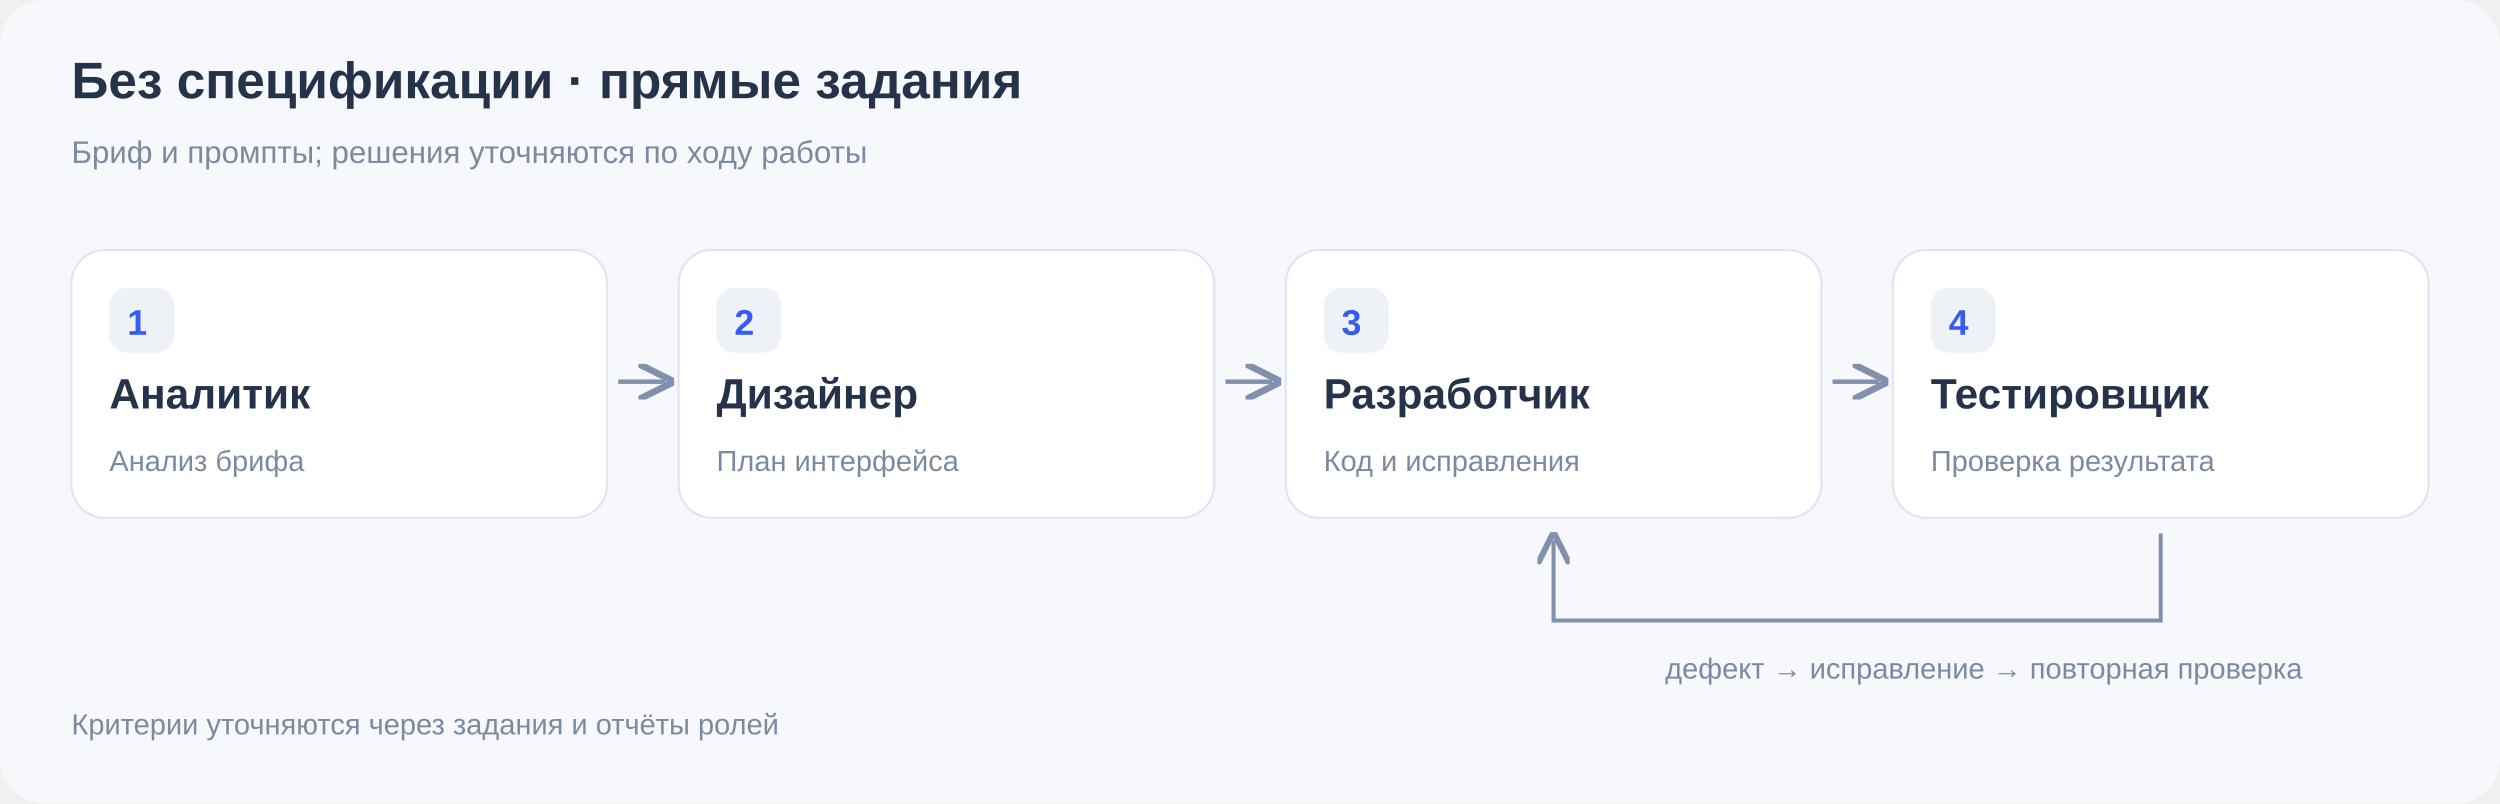
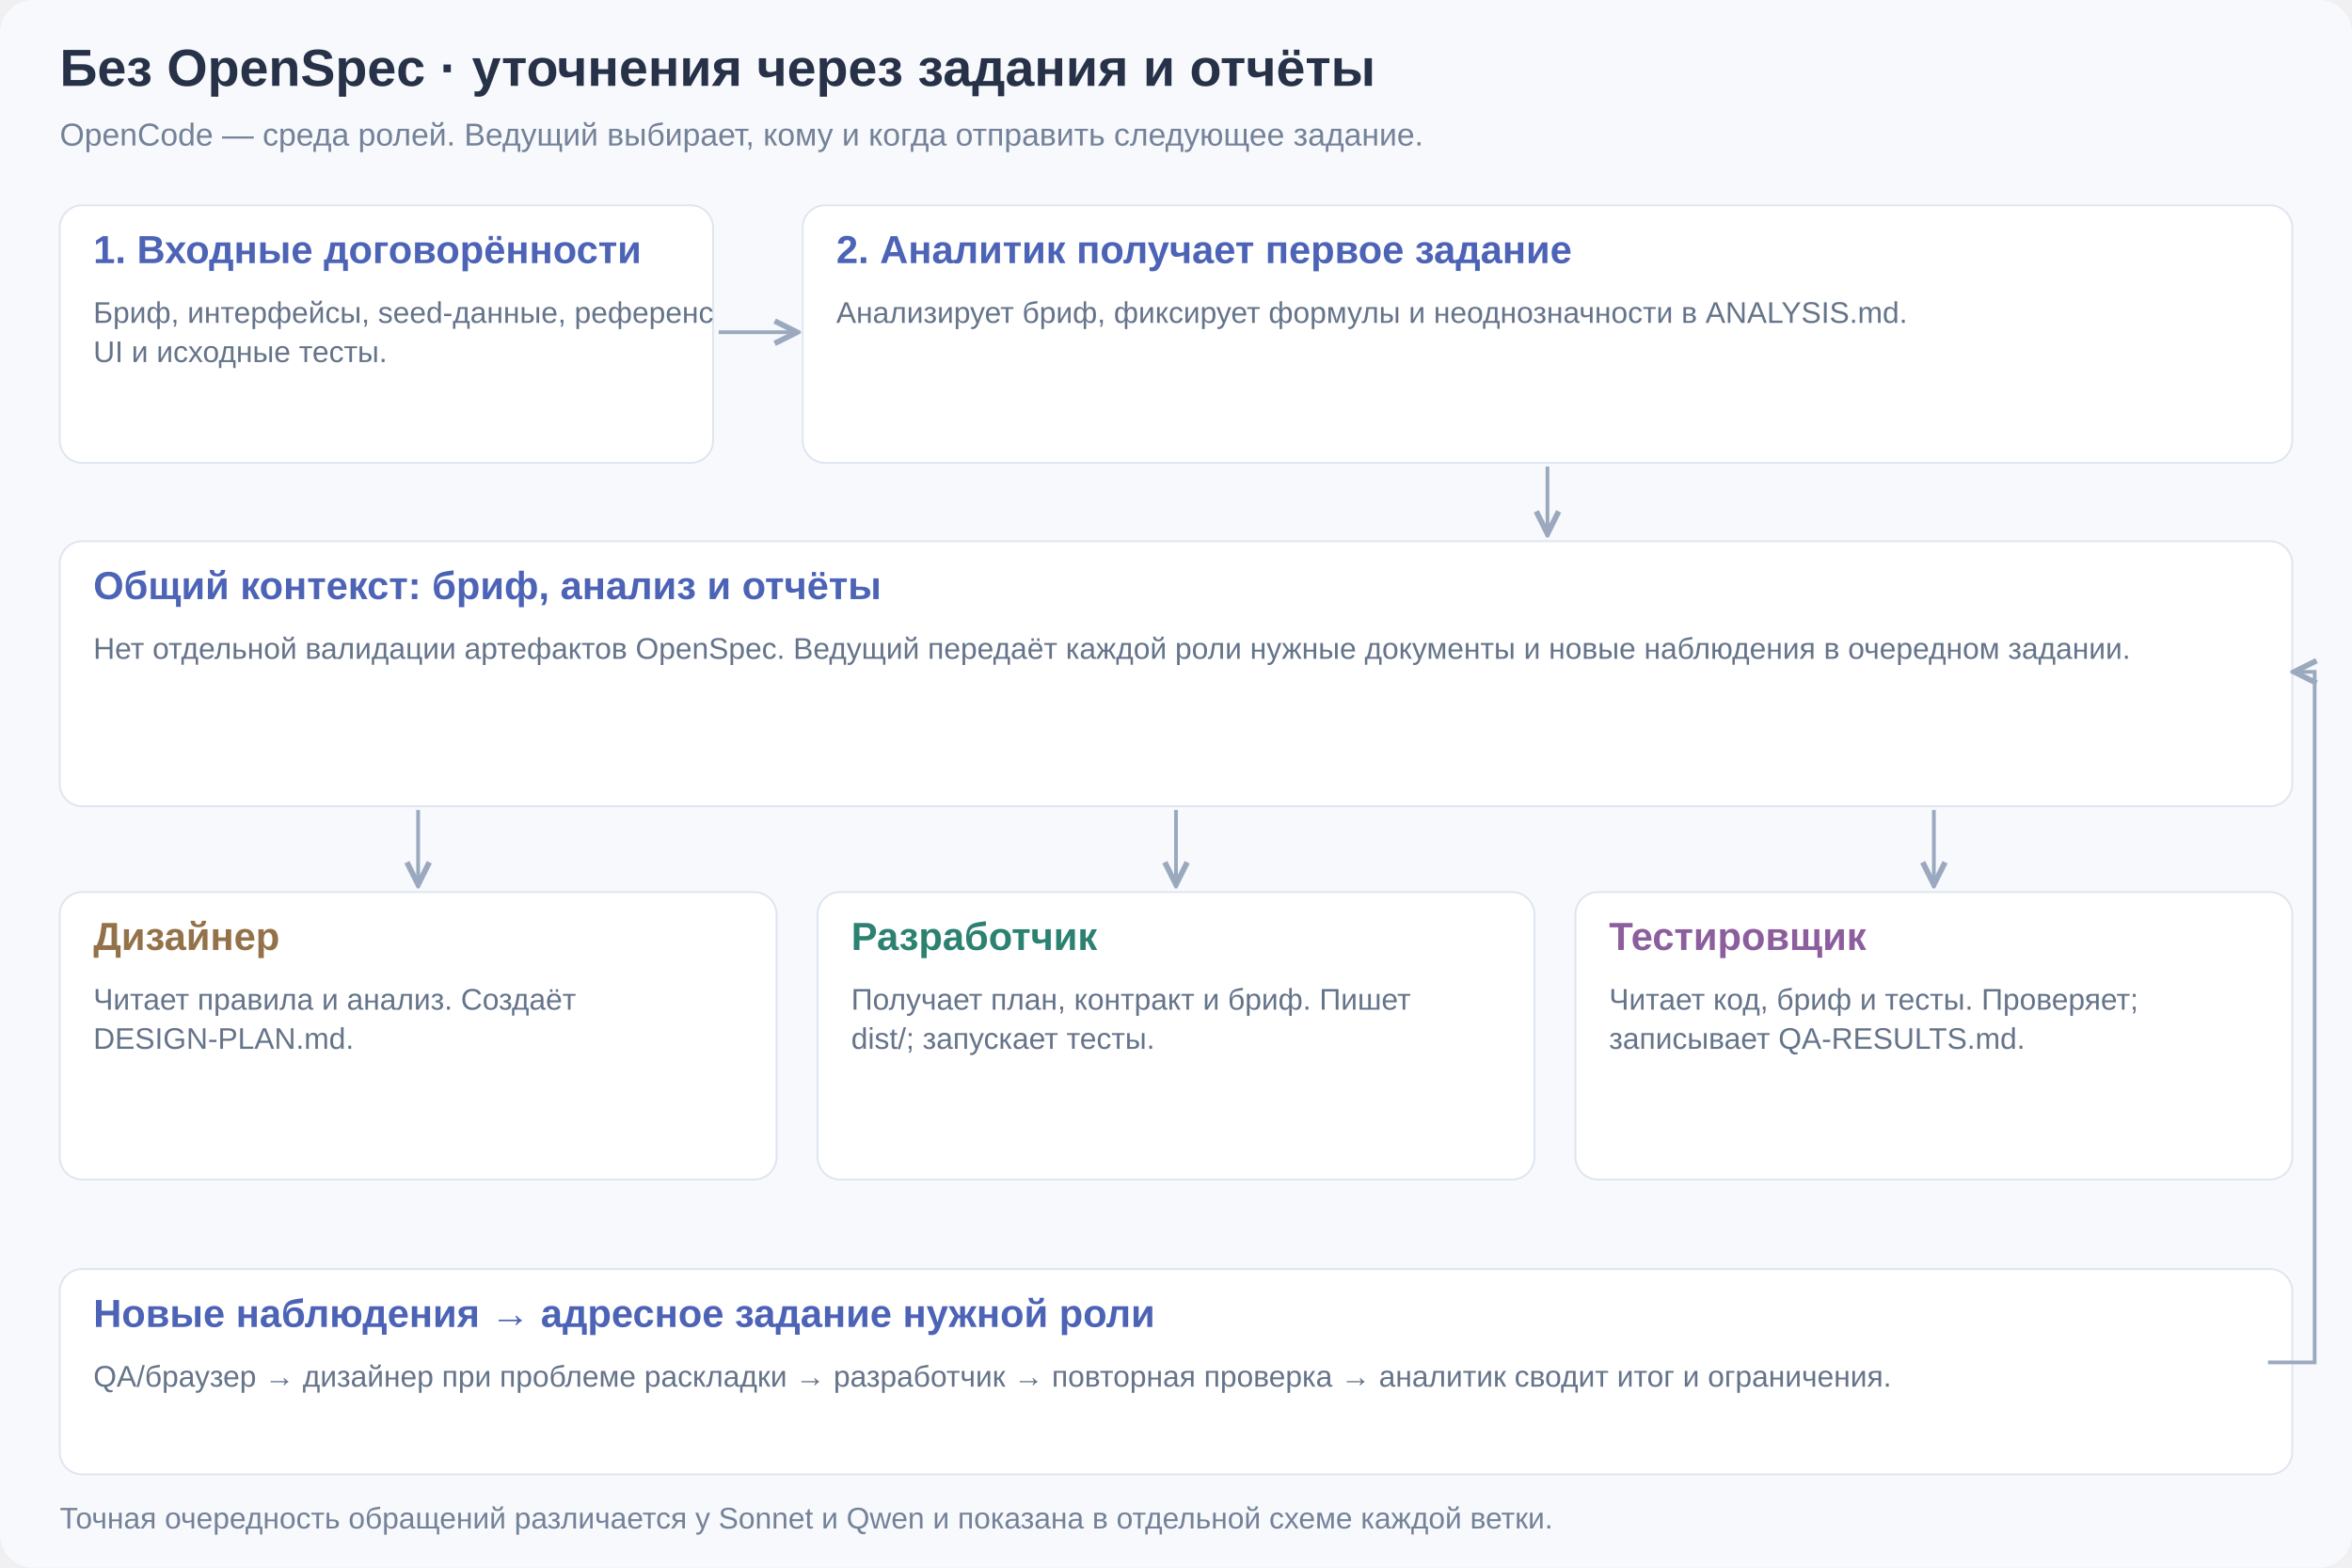
- <svg xmlns="http://www.w3.org/2000/svg" width="1120" height="360" viewBox="0 0 1120 360">
+ <svg xmlns="http://www.w3.org/2000/svg" width="1260" height="840" viewBox="0 0 1260 840" role="img" aria-labelledby="title desc">
  <defs>
    <marker id="arrow" markerWidth="8" markerHeight="8" refX="6" refY="4" orient="auto">
-       <path d="M0 0 L8 4 L0 8" fill="none" stroke="#8291ab" stroke-width="1.5" />
+       <path d="M1 1 L7 4 L1 7" fill="none" stroke="#9ba9bf" stroke-width="1.5" />
    </marker>
  </defs>
-   <rect width="1120" height="360" rx="20" fill="#f6f8fc" />
+   <rect width="1260" height="840" rx="18" fill="#f7f9fc" />
  <g font-family="Segoe UI,Arial,sans-serif">
-     <text x="32" y="44" font-size="23" font-weight="700" fill="#24324a">Без спецификации · прямые задания</text>
-     <text x="32" y="73" font-size="14" fill="#7b8aa1">Бриф и промпты; решения уточняются по ходу работы</text>
-     <rect x="32" y="112" width="240" height="120" rx="15" fill="white" stroke="#dfe6f2" />
-     <rect x="49" y="129" width="29" height="29" rx="8" fill="#eef1f6" />
-     <text x="57" y="150" font-size="16" font-weight="700" fill="#365cf5">1</text>
-     <text x="49" y="183" font-size="19" font-weight="650" fill="#24324a">Аналитик</text>
-     <text x="49" y="211" font-size="13" fill="#7b8aa1">Анализ брифа</text>
-     <path d="M277 171 H298" stroke="#8291ab" stroke-width="2" marker-end="url(#arrow)" />
-     <rect x="304" y="112" width="240" height="120" rx="15" fill="white" stroke="#dfe6f2" />
-     <rect x="321" y="129" width="29" height="29" rx="8" fill="#eef1f6" />
-     <text x="329" y="150" font-size="16" font-weight="700" fill="#365cf5">2</text>
-     <text x="321" y="183" font-size="19" font-weight="650" fill="#24324a">Дизайнер</text>
-     <text x="321" y="211" font-size="13" fill="#7b8aa1">План интерфейса</text>
-     <path d="M549 171 H570" stroke="#8291ab" stroke-width="2" marker-end="url(#arrow)" />
-     <rect x="576" y="112" width="240" height="120" rx="15" fill="white" stroke="#dfe6f2" />
-     <rect x="593" y="129" width="29" height="29" rx="8" fill="#eef1f6" />
-     <text x="601" y="150" font-size="16" font-weight="700" fill="#365cf5">3</text>
-     <text x="593" y="183" font-size="19" font-weight="650" fill="#24324a">Разработчик</text>
-     <text x="593" y="211" font-size="13" fill="#7b8aa1">Код и исправления</text>
-     <path d="M821 171 H842" stroke="#8291ab" stroke-width="2" marker-end="url(#arrow)" />
-     <rect x="848" y="112" width="240" height="120" rx="15" fill="white" stroke="#dfe6f2" />
-     <rect x="865" y="129" width="29" height="29" rx="8" fill="#eef1f6" />
-     <text x="873" y="150" font-size="16" font-weight="700" fill="#365cf5">4</text>
-     <text x="865" y="183" font-size="19" font-weight="650" fill="#24324a">Тестировщик</text>
-     <text x="865" y="211" font-size="13" fill="#7b8aa1">Проверка результата</text>
-     <path d="M968 239 V278 H696 V242" fill="none" stroke="#8291ab" stroke-width="1.8" marker-end="url(#arrow)" />
-     <text x="746" y="304" font-size="13" fill="#7b8aa1">дефект → исправление → повторная проверка</text>
-     <text x="32" y="329" font-size="13" fill="#7b8aa1">Критерии уточняются через задания и отчёты ролей</text>
+     <text x="32" y="46" font-size="28" fill="#273249" font-weight="700">Без OpenSpec · уточнения через задания и отчёты</text>
+     <text x="32" y="78" font-size="17" fill="#748299" font-weight="400">OpenCode — среда ролей. Ведущий выбирает, кому и когда отправить следующее задание.</text>
+     <rect x="32" y="110" width="350" height="138" rx="12" fill="#ffffff" stroke="#dfe5ef" />
+     <text x="50" y="141" font-size="21" fill="#4c63b6" font-weight="650">1. Входные договорённости</text>
+     <text x="50" y="173" font-size="16" fill="#65748a" font-weight="400">Бриф, интерфейсы, seed-данные, референс</text>
+     <text x="50" y="194" font-size="16" fill="#65748a" font-weight="400">UI и исходные тесты.</text>
+     <rect x="430" y="110" width="798" height="138" rx="12" fill="#ffffff" stroke="#dfe5ef" />
+     <text x="448" y="141" font-size="21" fill="#4c63b6" font-weight="650">2. Аналитик получает первое задание</text>
+     <text x="448" y="173" font-size="16" fill="#65748a" font-weight="400">Анализирует бриф, фиксирует формулы и неоднозначности в ANALYSIS.md.</text>
+     <path d="M385 178 H425" stroke="#9ba9bf" stroke-width="2" marker-end="url(#arrow)" />
+     <path d="M829 250 V284" stroke="#9ba9bf" stroke-width="2" marker-end="url(#arrow)" />
+     <rect x="32" y="290" width="1196" height="142" rx="12" fill="#ffffff" stroke="#dfe5ef" />
+     <text x="50" y="321" font-size="21" fill="#4c63b6" font-weight="650">Общий контекст: бриф, анализ и отчёты</text>
+     <text x="50" y="353" font-size="16" fill="#65748a" font-weight="400">Нет отдельной валидации артефактов OpenSpec. Ведущий передаёт каждой роли нужные документы и новые наблюдения в очередном задании.</text>
+     <rect x="32" y="478" width="384" height="154" rx="12" fill="#ffffff" stroke="#dfe5ef" />
+     <text x="50" y="509" font-size="21" fill="#947249" font-weight="650">Дизайнер</text>
+     <text x="50" y="541" font-size="16" fill="#65748a" font-weight="400">Читает правила и анализ. Создаёт</text>
+     <text x="50" y="562" font-size="16" fill="#65748a" font-weight="400">DESIGN-PLAN.md.</text>
+     <path d="M224 434 V472" stroke="#9ba9bf" stroke-width="2" marker-end="url(#arrow)" />
+     <rect x="438" y="478" width="384" height="154" rx="12" fill="#ffffff" stroke="#dfe5ef" />
+     <text x="456" y="509" font-size="21" fill="#2c8171" font-weight="650">Разработчик</text>
+     <text x="456" y="541" font-size="16" fill="#65748a" font-weight="400">Получает план, контракт и бриф. Пишет</text>
+     <text x="456" y="562" font-size="16" fill="#65748a" font-weight="400">dist/; запускает тесты.</text>
+     <path d="M630 434 V472" stroke="#9ba9bf" stroke-width="2" marker-end="url(#arrow)" />
+     <rect x="844" y="478" width="384" height="154" rx="12" fill="#ffffff" stroke="#dfe5ef" />
+     <text x="862" y="509" font-size="21" fill="#8c5e9d" font-weight="650">Тестировщик</text>
+     <text x="862" y="541" font-size="16" fill="#65748a" font-weight="400">Читает код, бриф и тесты. Проверяет;</text>
+     <text x="862" y="562" font-size="16" fill="#65748a" font-weight="400">записывает QA-RESULTS.md.</text>
+     <path d="M1036 434 V472" stroke="#9ba9bf" stroke-width="2" marker-end="url(#arrow)" />
+     <rect x="32" y="680" width="1196" height="110" rx="12" fill="#ffffff" stroke="#dfe5ef" />
+     <text x="50" y="711" font-size="21" fill="#4c63b6" font-weight="650">Новые наблюдения → адресное задание нужной роли</text>
+     <text x="50" y="743" font-size="16" fill="#65748a" font-weight="400">QA/браузер → дизайнер при проблеме раскладки → разработчик → повторная проверка → аналитик сводит итог и ограничения.</text>
+     <path d="M1215 730 H1240 V360 H1231" fill="none" stroke="#9ba9bf" stroke-width="2" marker-end="url(#arrow)" />
+     <text x="32" y="819" font-size="16" fill="#748299" font-weight="400">Точная очередность обращений различается у Sonnet и Qwen и показана в отдельной схеме каждой ветки.</text>
  </g>
</svg>
